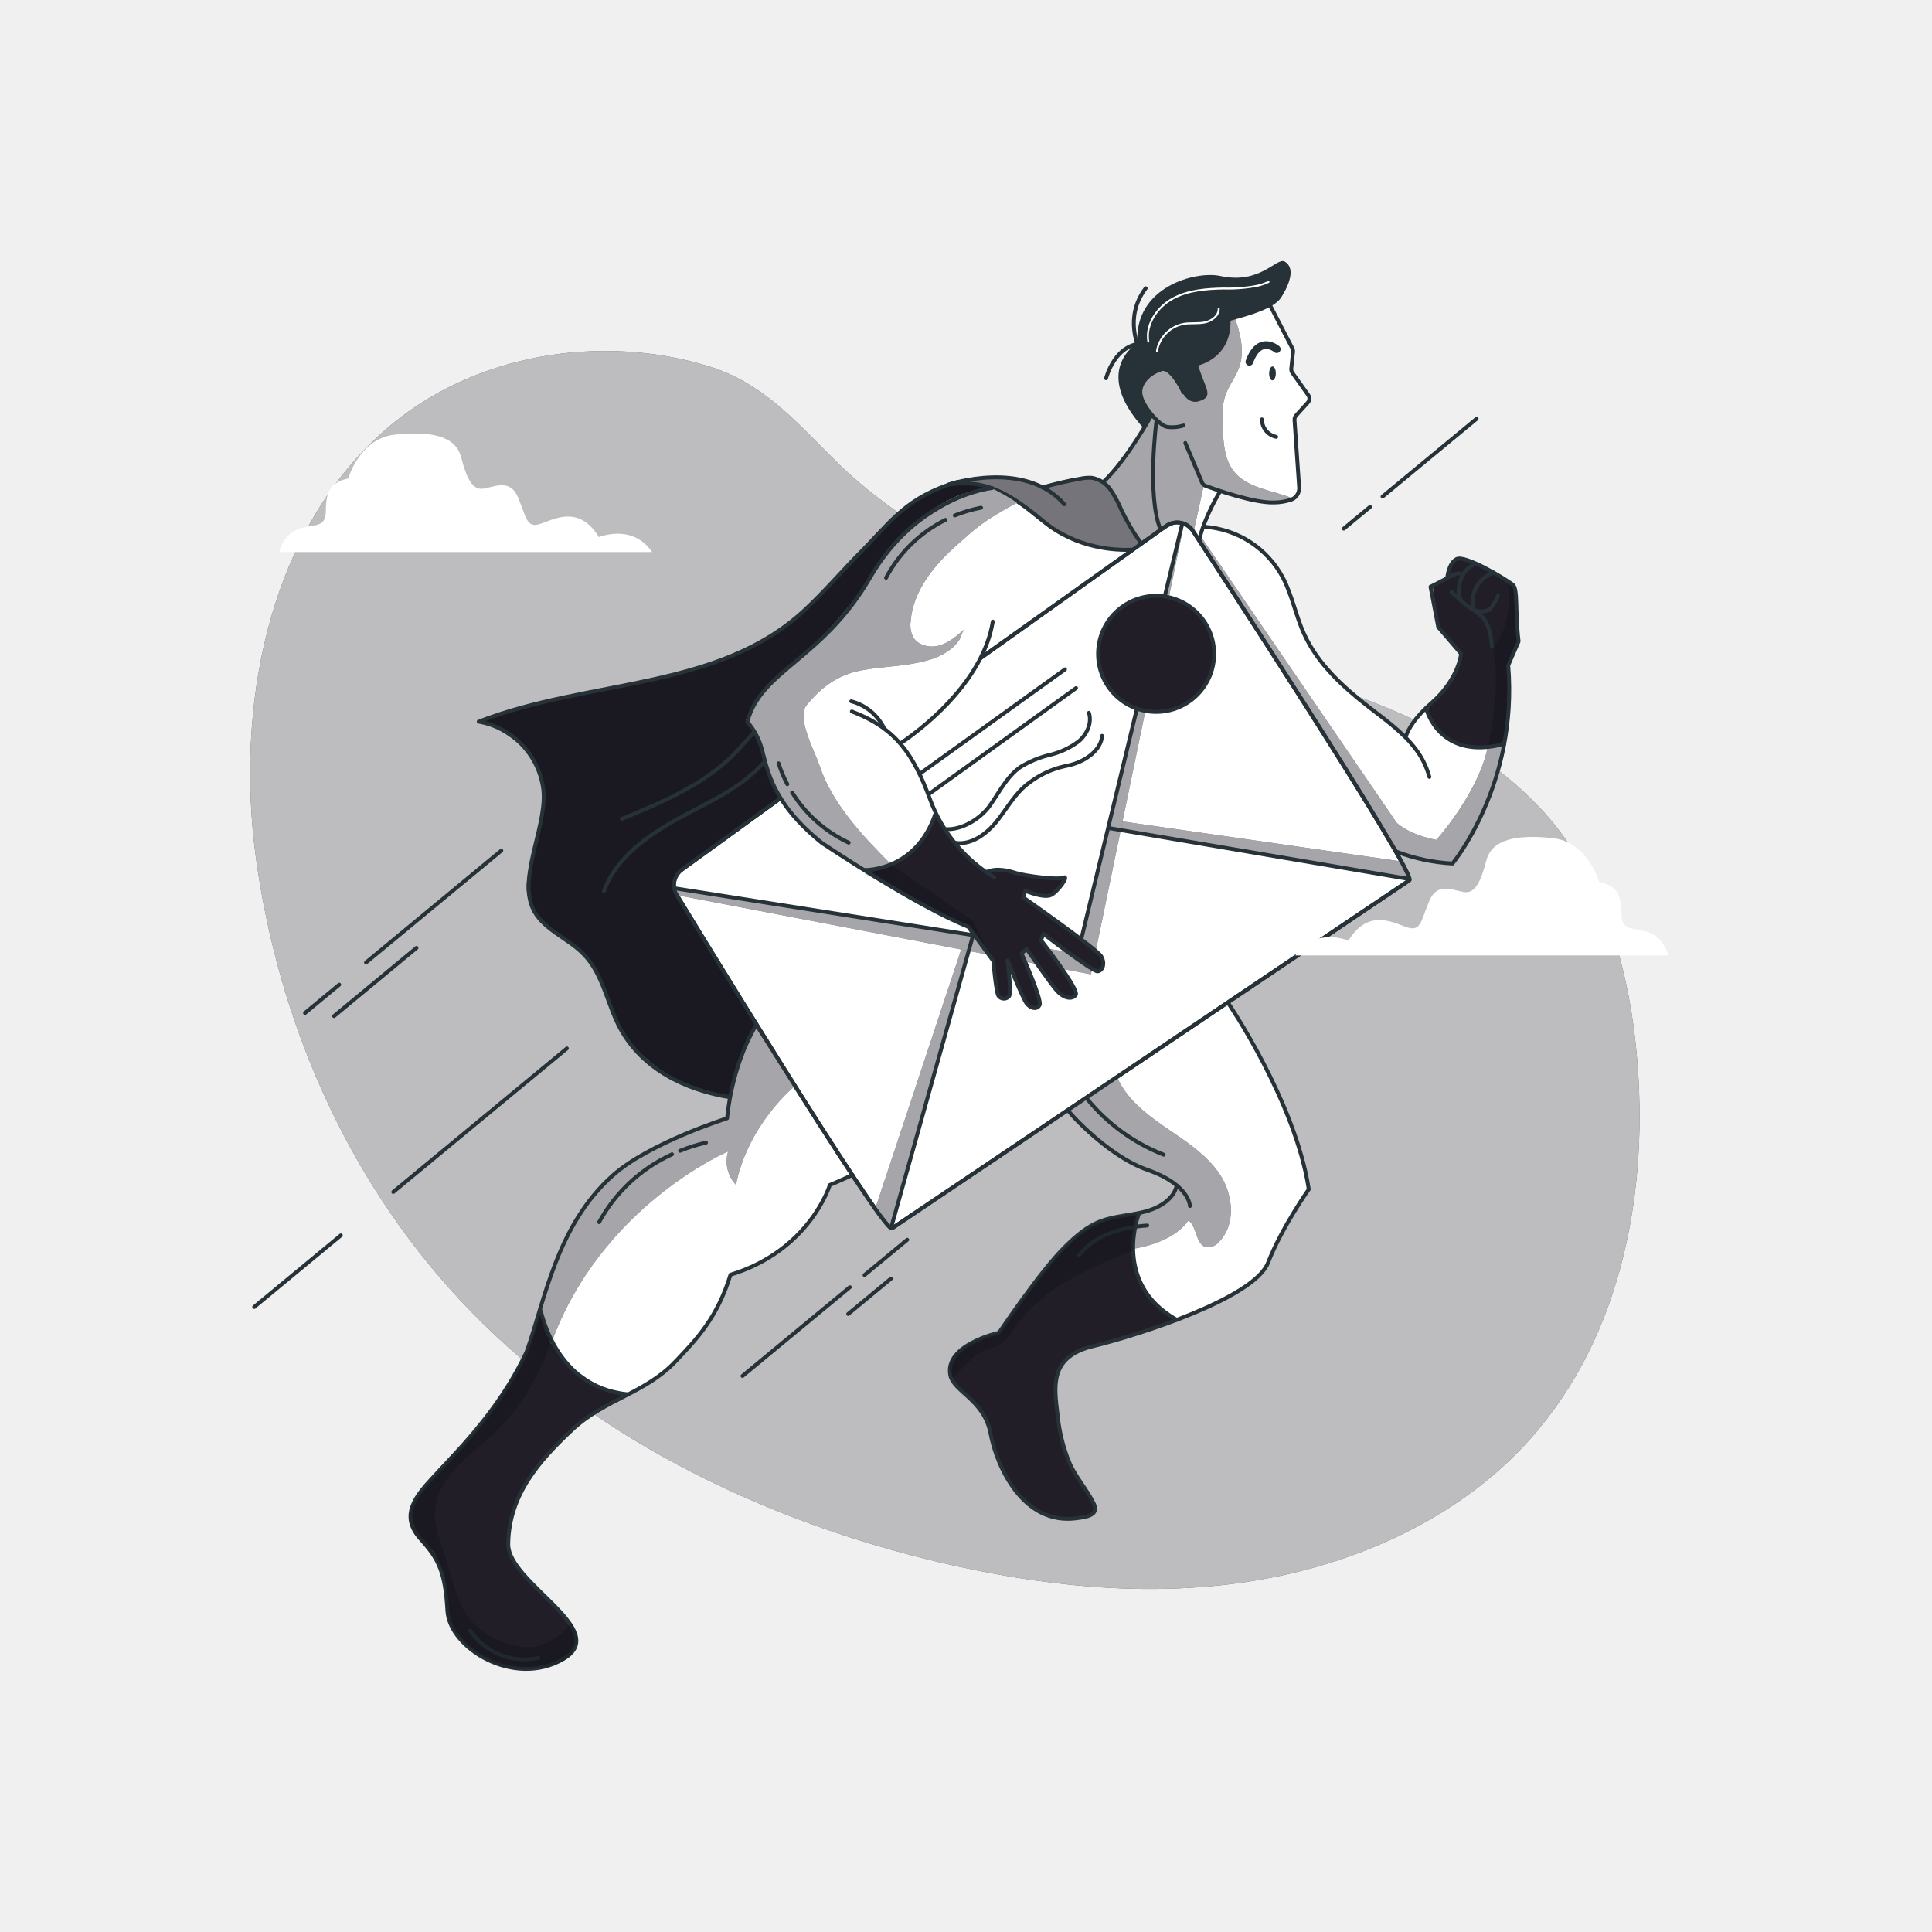
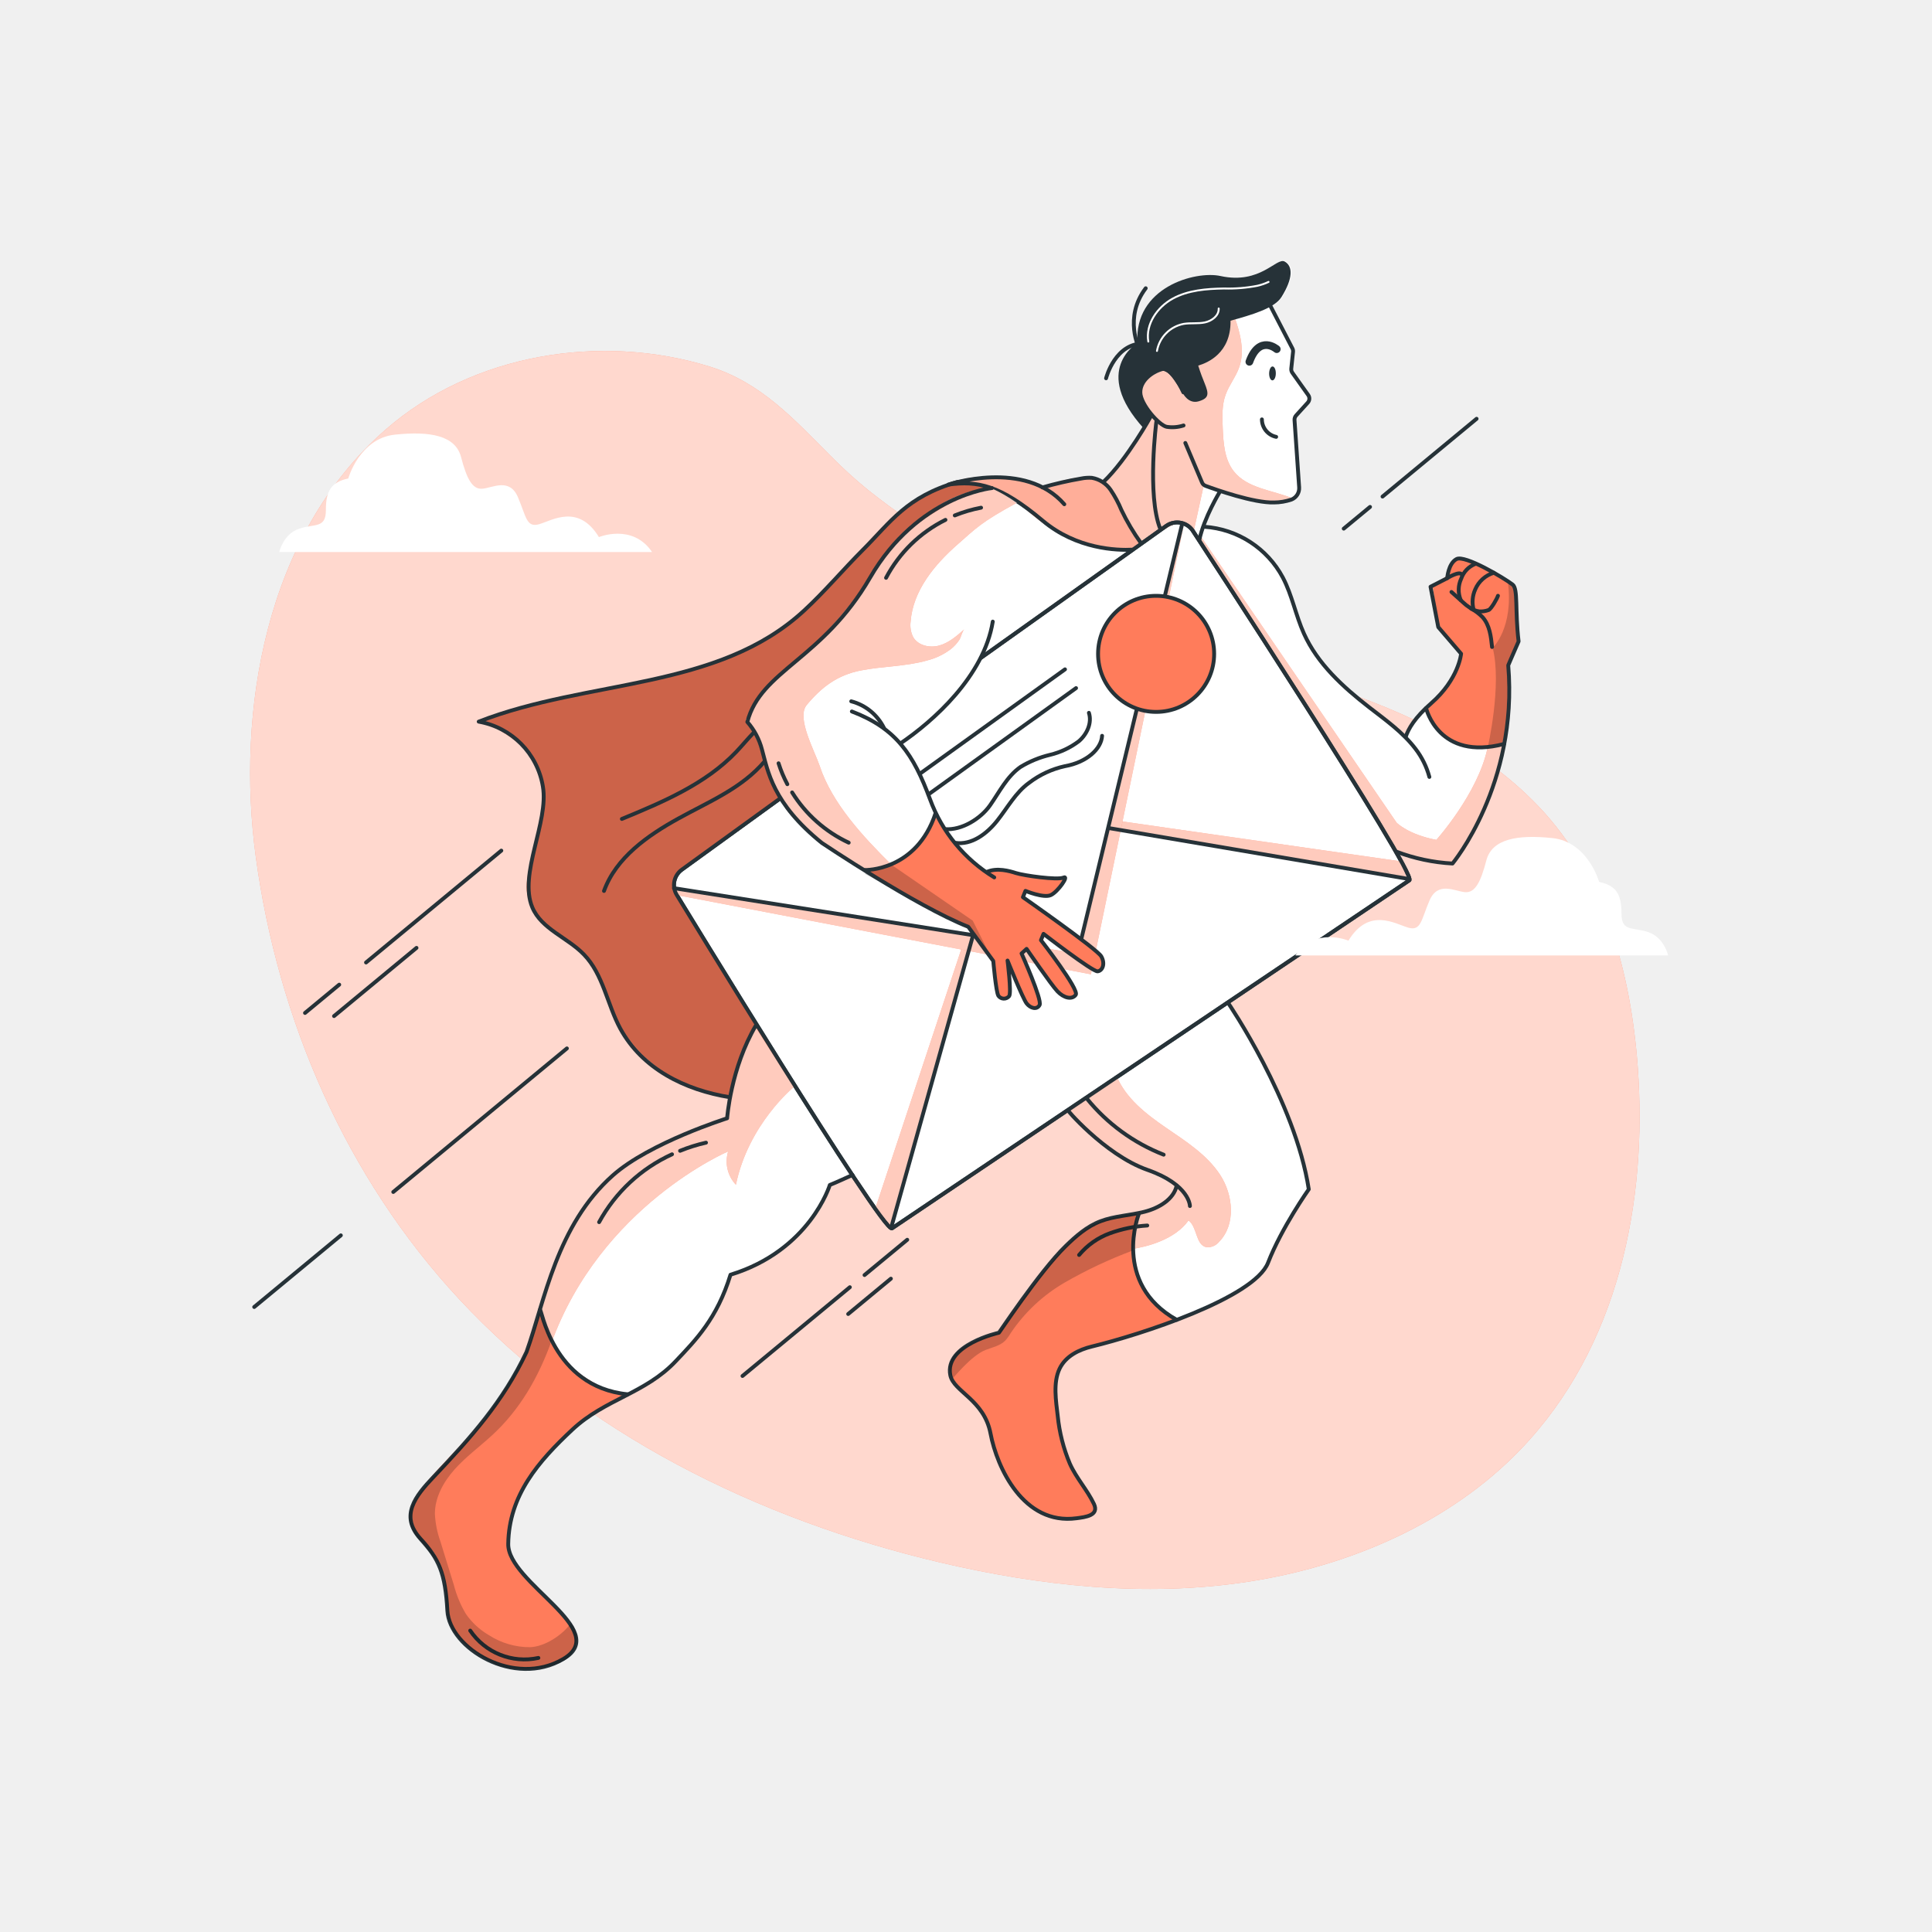
<svg xmlns="http://www.w3.org/2000/svg" viewBox="0 0 500 500">
  <g id="freepik--background-simple--inject-5">
    <g id="freepik--background-simple--inject-5">
-       <path d="M214.89,117.92c-9.26-9.23-17.81-18.9-31.3-23.07-28-8.66-61.23-3.39-83.81,16.34C68.5,138.52,61.15,184.38,66.19,221.65c5.72,42.23,23.31,83,52.65,114.57,32.08,34.54,77.07,57,124.64,68.18,25.69,6,52.66,9,79.16,5s52.57-15.26,70.85-34.26c25.4-26.37,32.93-64.2,30.35-99.1-1.81-24.46-8.57-49.45-25.69-67.37-31.92-33.4-84.51-35.9-126.06-54-17-7.41-33.23-16.52-47.5-27.91A120.34,120.34,0,0,1,214.89,117.92Z" style="fill:#211E28" />
+       <path d="M214.89,117.92c-9.26-9.23-17.81-18.9-31.3-23.07-28-8.66-61.23-3.39-83.81,16.34C68.5,138.52,61.15,184.38,66.19,221.65c5.72,42.23,23.31,83,52.65,114.57,32.08,34.54,77.07,57,124.64,68.18,25.69,6,52.66,9,79.16,5s52.57-15.26,70.85-34.26c25.4-26.37,32.93-64.2,30.35-99.1-1.81-24.46-8.57-49.45-25.69-67.37-31.92-33.4-84.51-35.9-126.06-54-17-7.41-33.23-16.52-47.5-27.91A120.34,120.34,0,0,1,214.89,117.92Z" style="fill:#FF7C5B" />
      <path d="M214.89,117.92c-9.26-9.23-17.81-18.9-31.3-23.07-28-8.66-61.23-3.39-83.81,16.34C68.5,138.52,61.15,184.38,66.19,221.65c5.72,42.23,23.31,83,52.65,114.57,32.08,34.54,77.07,57,124.64,68.18,25.69,6,52.66,9,79.16,5s52.57-15.26,70.85-34.26c25.4-26.37,32.93-64.2,30.35-99.1-1.81-24.46-8.57-49.45-25.69-67.37-31.92-33.4-84.51-35.9-126.06-54-17-7.41-33.23-16.52-47.5-27.91A120.34,120.34,0,0,1,214.89,117.92Z" style="fill:#fff;opacity:0.7" />
    </g>
  </g>
  <g id="freepik--Character--inject-5">
    <g id="freepik--character--inject-5">
      <path d="M390.51,172.3l2.72-5.84s0-.17,0-.46h0s-.33-9.81-.76-12.85c-.32-2.28-1.3-2.6-1.78-2.61a8.61,8.61,0,0,0-2.24-1.36,59.11,59.11,0,0,0-6.88-3.59c-2.35-1.22-4.35-1.92-5.19-.59a12.38,12.38,0,0,0-.93,1.76c-.07.17-.13.33-.19.5l0,.1a10,10,0,0,0-.38,1.5l-3.4,2.47-1,.52,2,10.45,5.9,6.88s0,.28-.12.72a20.53,20.53,0,0,1-4.46,8.86,29,29,0,0,0-2.35,2.5c-.26.25-.51.5-.79.74-4.27,3.73-5.91,6.59-6.62,8.75l0,.14a92.66,92.66,0,0,0-9.44-7.85c-.72-.56-7.38-6.38-12.12-10.89l-3.63-5.94c1.17,2.15-.93-1.81-1.12-2.22-2.12-4.72-3-9.93-5.46-14.51-3.66-7-12.19-12.31-20.53-13.4l4-9-3.92-1.57a1.45,1.45,0,0,0,.38.22c.88.32,2.59.94,4.66,1.6,13.8,5.28,17.66,2,18,1.74a3.18,3.18,0,0,0,1.56-3l-1.2-17.41a1.56,1.56,0,0,1,.42-1.18l3-3.31a1.6,1.6,0,0,0,.12-2l-4.09-5.75a1.57,1.57,0,0,1-.29-1.09l.46-4.32a1.49,1.49,0,0,0-.17-.9l-5.61-10.83a7.64,7.64,0,0,0,2.77-2.39c3.07-5,3-8.09.85-9.26s-6.26,6-16.6,3.74C310.9,70.31,300,80.51,296,88.57l4.25-9.79c-4.29,5.66-6.68,7.39-5.79,10-.09.06-.25.16-.45.31-3.69,2.93-4,5.87-4,5.87-1,3.5.38,8.74,6.29,15.58l-10.47,14a6.51,6.51,0,0,0-2.64-1c-4.29-.7-10.55,1.52-12.45,2.25-1.08-.28-2.12-.53-3.11-.74a28,28,0,0,0-9-1.56,31.12,31.12,0,0,0-9.54.49,33.94,33.94,0,0,0-5.27,1.93,26.21,26.21,0,0,0-4.46,2.24,34,34,0,0,0-4.24,2.74,56.12,56.12,0,0,0-11,10.2L220.84,145q-1.8,1.89-3.57,3.8A164.69,164.69,0,0,1,200.2,164a81.59,81.59,0,0,1-18.54,8.35c-4.5,1.44-9.21,2.68-13.91,3.8-5,1.08-10.1,2-15.19,3-2.6.44-5.25,1-7.82,1.62-2.79.61-5.57,1.27-8.33,2a59.77,59.77,0,0,0-9.63,2.95c-.9.32-1.8.66-2.69,1,.62.13,1.23.28,1.83.46a31.37,31.37,0,0,1,9.48,6.13,24.4,24.4,0,0,1,5.49,13.27c-.08,4.3-1.51,9.21-2.61,14-1.54,5.13-2.79,9.59-.78,13.51a10.52,10.52,0,0,0,2,3.27,19.78,19.78,0,0,0,4.06,3.71c2.79,2.18,6,4.32,8.48,6.86a59.84,59.84,0,0,1,4.72,9,37.79,37.79,0,0,0,2.54,6.24c.44,1,.9,2,1.42,2.95a10.93,10.93,0,0,0,.94,1.58,32.67,32.67,0,0,0,12.41,11.28,32.16,32.16,0,0,0,15.08,4.9h0a52.52,52.52,0,0,0-.77,5.45A60,60,0,0,0,178,293.3c-6.35,2.65-14.16,6.46-19.13,10.88A49.39,49.39,0,0,0,149,316.4,74.47,74.47,0,0,0,141.81,333c-.76,2.29-1.45,4.56-2.12,6.76l-.06-.14c0,.26-.09.52-.13.78-.82,2.73-1.61,5.36-2.43,7.8-3.26,7.53-8.66,15-11.3,18.94h0c-1.38,1.77-2.82,3.5-4.3,5.21-3.2,3.53-7.25,7.67-10.36,11.32a29.06,29.06,0,0,0-2.74,3.44,16,16,0,0,0-1.71,2.84c-2.37,5.52,2.86,9.36,6.55,14.07,0,0,.06.1.1.15a23.62,23.62,0,0,1,2.22,7.82,27.94,27.94,0,0,0,.67,7.31,12.36,12.36,0,0,0,3.14,5,22,22,0,0,0,6.38,5,28.11,28.11,0,0,0,3.73,1.9c3.74,1.49,16.09,1.4,18.85-3.39a9.73,9.73,0,0,0,.46-.91,4.29,4.29,0,0,0,.59-1.92,5.64,5.64,0,0,0-1.86-5c-.08.1.34.36.26.47-4.38-6.54-16.13-14.12-16-20.77.19-12.65,7.85-21.39,16.59-29.58,8.5-8,18.89-9.34,26.79-17.76,5.1-5.43,10.68-11,14.14-22.34,20.59-6.28,25.71-23.22,25.71-23.22,2.12-.86,3.86-1.69,5.82-2.56,5.64,8.53,9.68,14.15,10.27,13.78l45.36-30.51c1,1.19,10,11.8,18.67,14.63l.25.09,9.11,4.57c-1.56,5.54-9.24,7.13-9.24,7.13l0,.09-.69.14c-1.62-.06-10.67,0-18.49,8.47-3.71,3.6-8.6,10.13-12.24,15.22-3,4.18-5.06,7.21-5.06,7.21a31.21,31.21,0,0,0-4,1.24c-8.43,3.05-9.16,6.66-8.68,8.74a6,6,0,0,0,.11,1A6.36,6.36,0,0,0,248,359a17.55,17.55,0,0,0,2.94,2.74,19.86,19.86,0,0,1,3.95,4.79,54,54,0,0,1,2.39,8.34c1.29,5.51,7.77,17.76,16.78,18.29a19.67,19.67,0,0,0,6.45-.48c1.48-.28,2.93-.78,3.08-2a1.87,1.87,0,0,0,.12-.31s-.06-.09-.15-.26a3.43,3.43,0,0,0-.28-.86,58.3,58.3,0,0,0-4.1-6.63,52.54,52.54,0,0,1-5.13-15.13c-.05-.34-.09-.67-.13-1-.18-1.53-.42-3.23-.53-4.94,0-.18,0-.36,0-.53a15.87,15.87,0,0,1,1.46-7.52c1.71-2.76,4.85-4.25,7.94-5,2.17-.52,4.87-1.25,7.87-2.14a75.32,75.32,0,0,0,10.86-3.55c12.08-4.34,24.61-10.23,26.85-16,3.55-9.13,10.53-19,10.53-19C335.41,285,318,259.56,318,259.56l46.9-31.74c.42-.26-1.26-3.56-4.27-8.76l.82,1.3v0h0c3.08,1.76,8.69,2.55,12,2.88l.73.07a10.14,10.14,0,0,0,1.56.06c3.58-3.16,6.77-9.14,8.91-15a77.48,77.48,0,0,0,5.63-21.7,48,48,0,0,0,.39-10.65C390.68,174.8,390.62,173.56,390.51,172.3Zm-95.38-59.7c.38-.62.74-1.19,1.06-1.72l0,0,.11-.26c1.07-1.76,1.7-2.91,1.7-2.91l-.4-.09.13-.3.27.39A25.28,25.28,0,0,1,295.13,112.6Z" style="fill:#fff" />
-       <path d="M369.23,184s3.7,12.27,19.41,8.84c0,0,3.23-8,1.52-20.18l2.87-6.18s-.85-9.67-.71-11.11.17-4.44-4.35-6.29-10.23-6.59-11.82-4.06-1.39,3.75-1.39,3.75l-4,2.94,1.5,10.6,5.91,6.89s-.78,6.26-3.93,9A26.49,26.49,0,0,0,369.23,184Z" style="fill:#211E28" />
+       <path d="M369.23,184s3.7,12.27,19.41,8.84c0,0,3.23-8,1.52-20.18l2.87-6.18s-.85-9.67-.71-11.11.17-4.44-4.35-6.29-10.23-6.59-11.82-4.06-1.39,3.75-1.39,3.75l-4,2.94,1.5,10.6,5.91,6.89s-.78,6.26-3.93,9A26.49,26.49,0,0,0,369.23,184Z" style="fill:#FF7C5B" />
      <path d="M385,193.56s3.76-16.31,1.3-25.9c0,0,5.51-5.1,3.93-17.11,0,0,1.61-.45,2,2.59S393,166,393,166l-2.68,6.18s-.2,14.1-1.08,19.68C389.23,191.86,389,193.09,385,193.56Z" style="opacity:0.2" />
-       <path d="M310.82,138.91l50.62,74s3,3.07,10.29,4.45c0,0,10.78-12,13.24-23.79l4-.8s-4.64,23.28-13,30.72c0,0-10.09-.51-14.59-3.1l-50.93-80.59Z" style="fill:#211E28" />
+       <path d="M310.82,138.91l50.62,74s3,3.07,10.29,4.45c0,0,10.78-12,13.24-23.79l4-.8s-4.64,23.28-13,30.72c0,0-10.09-.51-14.59-3.1l-50.93-80.59Z" style="fill:#FF7C5B" />
      <path d="M310.82,138.91l50.62,74s3,3.07,10.29,4.45c0,0,10.78-12,13.24-23.79l4-.8s-4.64,23.28-13,30.72c0,0-10.09-.51-14.59-3.1l-50.93-80.59Z" style="fill:#fff;opacity:0.6" />
      <path d="M311.73,136.33A24.91,24.91,0,0,1,332,149.47c2.4,4.58,3.33,9.79,5.46,14.51,3.52,7.81,10.1,13.8,16.87,19.06,4.26,3.3,8.73,6.47,12,10.76a20.79,20.79,0,0,1,3.59,7.27" style="fill:none;stroke:#263238;stroke-linecap:round;stroke-linejoin:round" />
      <path d="M363.78,190.74c.72-2.16,2.35-5,6.62-8.74,7.16-6.25,7.73-12.82,7.73-12.82l-5.91-6.89-2-10.44,4.32-2.22s.25-3.78,2.4-4.94,12.3,4.88,14.53,6.6c1.44,1.12.58,6.58,1.54,14.71-1.55,3.51-2.68,6.18-2.68,6.18,2.59,30.86-14.42,51.3-14.42,51.3a48.32,48.32,0,0,1-14.6-3.1" style="fill:none;stroke:#263238;stroke-linecap:round;stroke-linejoin:round" />
      <path d="M375.64,153.2l3.12,2.8a9.33,9.33,0,0,0,1.45,1.14,5.45,5.45,0,0,0,2.67,1.1,6,6,0,0,0,2.38-.37c.69-.3,2.21-3,2.41-3.68" style="fill:none;stroke:#263238;stroke-linecap:round;stroke-linejoin:round" />
      <path d="M369.08,183.29s3.21,13.73,20.19,9.24" style="fill:none;stroke:#263238;stroke-linecap:round;stroke-linejoin:round" />
      <path d="M381.84,145.93a6.27,6.27,0,0,0-3.68,3.82,6.84,6.84,0,0,0-.12,5.55" style="fill:none;stroke:#263238;stroke-linecap:round;stroke-linejoin:round" />
      <path d="M386.58,148.24a7.6,7.6,0,0,0-4.8,4.32,7.86,7.86,0,0,0-.43,5.15" style="fill:none;stroke:#263238;stroke-linecap:round;stroke-linejoin:round" />
      <path d="M380.68,157.46a12.79,12.79,0,0,1,3,2.26c1.84,2.05,2.19,5,2.46,7.72" style="fill:none;stroke:#263238;stroke-linecap:round;stroke-linejoin:round" />
      <path d="M374.52,149.63s3.25-2,3.8-.92" style="fill:none;stroke:#263238;stroke-linecap:round;stroke-linejoin:round" />
-       <path d="M161.81,361.31s-19.13-4.95-21.92-21.48a91.47,91.47,0,0,1-11.08,22.69c-7.47,10.75-22.28,23.08-22.34,27.39s.83,6.95,4.71,10.57,4.3,13.18,4.45,15.43a16.79,16.79,0,0,0,7.13,11.73c5.56,4,14.53,5.65,21.13,2.94s6.11-7.77,3.9-10.24-15.51-14.67-16-18.8.94-12.54,5.35-19.22S152.4,365.41,161.81,361.31Z" style="fill:#211E28" />
+       <path d="M161.81,361.31s-19.13-4.95-21.92-21.48a91.47,91.47,0,0,1-11.08,22.69c-7.47,10.75-22.28,23.08-22.34,27.39s.83,6.95,4.71,10.57,4.3,13.18,4.45,15.43a16.79,16.79,0,0,0,7.13,11.73c5.56,4,14.53,5.65,21.13,2.94s6.11-7.77,3.9-10.24-15.51-14.67-16-18.8.94-12.54,5.35-19.22S152.4,365.41,161.81,361.31Z" style="fill:#FF7C5B" />
      <path d="M315.69,127.27s-4.09,6.69-5.32,12.52" style="fill:none;stroke:#263238;stroke-linecap:round;stroke-linejoin:round" />
-       <path d="M319.56,82.22c1.44,4.11,2.59,8.64,1.17,12.75-.87,2.53-2.64,4.66-3.54,7.17-1,2.73-.87,5.73-.75,8.63.17,3.92.44,8.12,2.86,11.2,3.53,4.5,10.08,4.85,15.36,7.07,0,0-3.55,3.85-18.11-1.74l-5-1.81-2.65,12.12s-1.56-2.62-4-2.22-8.92,5.23-8.92,5.23-3.72-3.68-4.55-6.16-3.1-8.42-5.74-9.79c0,0,11-13.32,12.22-16.93,0,0-6.24-8.22.92-11.45s11.09,5,11.09,5L307.4,90.62,317,82.5Z" style="fill:#211E28" />
+       <path d="M319.56,82.22c1.44,4.11,2.59,8.64,1.17,12.75-.87,2.53-2.64,4.66-3.54,7.17-1,2.73-.87,5.73-.75,8.63.17,3.92.44,8.12,2.86,11.2,3.53,4.5,10.08,4.85,15.36,7.07,0,0-3.55,3.85-18.11-1.74l-5-1.81-2.65,12.12s-1.56-2.62-4-2.22-8.92,5.23-8.92,5.23-3.72-3.68-4.55-6.16-3.1-8.42-5.74-9.79c0,0,11-13.32,12.22-16.93,0,0-6.24-8.22.92-11.45s11.09,5,11.09,5L307.4,90.62,317,82.5Z" style="fill:#FF7C5B" />
      <path d="M319.56,82.22c1.44,4.11,2.59,8.64,1.17,12.75-.87,2.53-2.64,4.66-3.54,7.17-1,2.73-.87,5.73-.75,8.63.17,3.92.44,8.12,2.86,11.2,3.53,4.5,10.08,4.85,15.36,7.07,0,0-3.55,3.85-18.11-1.74l-5-1.81-2.65,12.12s-1.56-2.62-4-2.22-8.92,5.23-8.92,5.23-3.72-3.68-4.55-6.16-3.1-8.42-5.74-9.79c0,0,11-13.32,12.22-16.93,0,0-6.24-8.22.92-11.45s11.09,5,11.09,5L307.4,90.62,317,82.5Z" style="fill:#fff;opacity:0.6" />
      <path d="M328.59,78.81l5.88,11.36a1.52,1.52,0,0,1,.17.89l-.46,4.33a1.59,1.59,0,0,0,.28,1.08l4.1,5.76a1.58,1.58,0,0,1-.13,2l-3,3.3a1.6,1.6,0,0,0-.41,1.18l1.2,17.41a3.17,3.17,0,0,1-2,3.17,14.15,14.15,0,0,1-4.49.75c-5.23.18-15.13-3.34-17.73-4.3a1.57,1.57,0,0,1-.91-.86l-4.33-10.24" style="fill:none;stroke:#263238;stroke-linecap:round;stroke-linejoin:round" />
      <path d="M306.26,101.54s-3-6.72-5.57-6-5.64,3-5.57,6.06,4.77,8.38,6.77,8.85a9.35,9.35,0,0,0,4.41-.34" style="fill:none;stroke:#263238;stroke-linecap:round;stroke-linejoin:round" />
      <path d="M330.18,96.65c0,1-.41,1.8-.89,1.79s-.86-.82-.84-1.81.41-1.8.89-1.79S330.2,95.66,330.18,96.65Z" style="fill:#263238" />
      <path d="M326.58,108.54a4.65,4.65,0,0,0,3.69,4.52" style="fill:none;stroke:#263238;stroke-linecap:round;stroke-linejoin:round" />
      <path d="M330.42,90.36s-4.47-3.89-7.08,3.27" style="fill:none;stroke:#263238;stroke-linecap:round;stroke-linejoin:round;stroke-width:2px" />
      <path d="M297.06,107.57l.78.17s-6.09,11.07-12.22,16.93" style="fill:none;stroke:#263238;stroke-linecap:round;stroke-linejoin:round" />
      <path d="M299.28,109s-2.5,19.1,1,27.9" style="fill:none;stroke:#263238;stroke-linecap:round;stroke-linejoin:round" />
      <path d="M294.85,90.29s-4.12-8.08,1.66-15.69" style="fill:none;stroke:#263238;stroke-linecap:round;stroke-linejoin:round" />
      <path d="M296.44,88.9c-7.85-.43-10.19,9-10.19,9" style="fill:none;stroke:#263238;stroke-linecap:round;stroke-linejoin:round" />
      <path d="M332.48,67.69c-2.12-1.18-6.26,6-16.6,3.74-6.59-1.42-22.43,2.93-21.51,17.35,0,0-12.09,7,1.66,22.13l1.77-4.11s-5.73-6.14-.78-9.25c4.38-2.74,4.94-2.41,9.11,4.22,0,0,1.4,2.9,4.12,2.08s2.6-1.95,1.5-4.68c-.41-1-1.09-2.7-1.65-4.56,2.48-.71,8.44-3.27,8.36-11.49V83c5.27-1.46,11.35-3.18,13.17-6.1C334.7,72,334.6,68.86,332.48,67.69Z" style="fill:#263238" />
      <path d="M297.18,88.4c-.76-4.49,2.33-8.94,6.32-11.12s8.71-2.54,13.26-2.62a39,39,0,0,0,8.65-.7,14.22,14.22,0,0,0,2.89-1" style="fill:none;stroke:#fff;stroke-linecap:round;stroke-linejoin:round;stroke-width:0.5px" />
      <path d="M299.42,90.82a8.67,8.67,0,0,1,6.93-7c1.81-.3,3.69,0,5.49-.38s3.64-1.76,3.56-3.6" style="fill:none;stroke:#fff;stroke-linecap:round;stroke-linejoin:round;stroke-width:0.5px" />
      <path d="M253.93,170.2l47.88-34.09a4.89,4.89,0,0,1,7.05,1.5s58.13,88.81,55.88,90.21L230.85,317.89c-2.29,1.44-55.68-86.24-55.68-86.24a4.91,4.91,0,0,1,1.31-6.6l25.36-18.37" style="fill:none;stroke:#263238;stroke-linecap:round;stroke-linejoin:round" />
-       <path d="M288.93,278.4c2.38,5.79,7.59,9.86,12.75,13.4s10.64,7,14.07,12.22,4.13,12.88-.24,17.35a3.82,3.82,0,0,1-3.27,1.41c-2.84-.56-2.34-5.2-4.65-6.94-3.49,4.94-10.7,6.84-14.74,7.41l2.15-9.44s5.29-.59,9.25-6.25c0,0-.16-2.54-9.37-5.54s-18.77-14.75-18.77-14.75Z" style="fill:#211E28" />
+       <path d="M288.93,278.4c2.38,5.79,7.59,9.86,12.75,13.4s10.64,7,14.07,12.22,4.13,12.88-.24,17.35a3.82,3.82,0,0,1-3.27,1.41c-2.84-.56-2.34-5.2-4.65-6.94-3.49,4.94-10.7,6.84-14.74,7.41l2.15-9.44s5.29-.59,9.25-6.25c0,0-.16-2.54-9.37-5.54s-18.77-14.75-18.77-14.75Z" style="fill:#FF7C5B" />
      <path d="M288.93,278.4c2.38,5.79,7.59,9.86,12.75,13.4s10.64,7,14.07,12.22,4.13,12.88-.24,17.35a3.82,3.82,0,0,1-3.27,1.41c-2.84-.56-2.34-5.2-4.65-6.94-3.49,4.94-10.7,6.84-14.74,7.41l2.15-9.44s5.29-.59,9.25-6.25c0,0-.16-2.54-9.37-5.54s-18.77-14.75-18.77-14.75Z" style="fill:#fff;opacity:0.6" />
-       <path d="M304.09,341.45s-14.75-7.68-9.55-27.4c0,0-10.12-.91-18.74,8.46s-17.3,22.43-17.3,22.43-12.76,3.86-12.63,8.76,3.81,7.12,6.33,9.12,3.62,6.52,4.91,12,7.77,17.76,16.78,18.29,9.64-2.79,9.64-2.79-1.91-3.37-4.39-7.52-5.86-14-5.94-21.85,3.11-11.32,8.62-12.61S297.37,345.07,304.09,341.45Z" style="fill:#211E28" />
+       <path d="M304.09,341.45s-14.75-7.68-9.55-27.4c0,0-10.12-.91-18.74,8.46s-17.3,22.43-17.3,22.43-12.76,3.86-12.63,8.76,3.81,7.12,6.33,9.12,3.62,6.52,4.91,12,7.77,17.76,16.78,18.29,9.64-2.79,9.64-2.79-1.91-3.37-4.39-7.52-5.86-14-5.94-21.85,3.11-11.32,8.62-12.61S297.37,345.07,304.09,341.45Z" style="fill:#FF7C5B" />
      <path d="M276.64,287.61c-1.55-1.56,9.1,11.22,20.31,15.15,11,3.87,11,9.36,11,9.36" style="fill:none;stroke:#263238;stroke-linecap:round;stroke-linejoin:round" />
      <path d="M317.84,259.56s17.37,25.42,20.87,48.23c0,0-7,9.88-10.54,19S295,345.46,282.6,348.47c-3.36.81-6.8,2.48-8.37,5.73-1.75,3.62-.93,8.42-.49,12.26a42.7,42.7,0,0,0,3.13,12.32c1.66,3.75,4.5,6.78,6.24,10.44,1.42,3-2.24,3.4-4.48,3.7C264.86,394.79,258,379.75,256.35,371s-9.55-10.82-10.41-15.09c-1.59-7.88,12.56-11,12.56-11-.27.57,10.51-15.84,17.3-22.43,2.62-2.56,5.46-5.06,9-6.42s7.59-1.5,11.35-2.45,7.6-3.2,8.37-6.76" style="fill:none;stroke:#263238;stroke-linecap:round;stroke-linejoin:round" />
      <path d="M294.73,314.17s-7.08,17.93,9.79,27.39" style="fill:none;stroke:#263238;stroke-linecap:round;stroke-linejoin:round" />
      <path d="M281.28,284.31a48.19,48.19,0,0,0,19.87,14.52" style="fill:none;stroke:#263238;stroke-linecap:round;stroke-linejoin:round" />
      <path d="M296.91,317.16a34.82,34.82,0,0,0-9.64,2,18.74,18.74,0,0,0-8,5.62" style="fill:none;stroke:#263238;stroke-linecap:round;stroke-linejoin:round" />
      <path d="M293.17,323.63a118,118,0,0,0-17.55,8.25A42.46,42.46,0,0,0,261.57,345a11.4,11.4,0,0,1-1.41,1.95c-1.33,1.33-3.29,1.73-5.05,2.4-3.88,1.48-8.58,7.63-8.5,7.24,0,0-5.76-7,11.89-11.69,0,0,9.06-13.23,15.14-19.92s9.51-9.78,20.59-10.91Z" style="opacity:0.2" />
-       <path d="M294,141.7l1.22-1.09a56.34,56.34,0,0,1-4.34-7.33c-1.32-3-2.75-8.87-7.86-9.7s-13,2.48-13,2.48-11.29-4.26-21.07-2c0,0-13.54,3.29-25,17.11s-20.48,24.17-42.45,31.21-48.71,9.42-56.87,14.43c0,0,15.22,5.17,16.16,17.68s-7.34,22.12-3.45,29.68,11.1,9.16,14.28,13.46,7.12,14.6,8.95,18.63S174.2,282.59,189,284c0,0,2.91-13.4,6.62-19l-20.42-33.37s-2.42-3.73,1.63-7,25-17.93,25-17.93-3.43-6.35-4.1-11.48a14.49,14.49,0,0,0-4.38-8.34s2.37-7.31,7.93-11.6,16.08-14.37,20.68-20.92,14.88-25.76,33.78-28.09a30.46,30.46,0,0,1,10.16,5.9C271.08,136.6,281.09,144.25,294,141.7Z" style="fill:#211E28" />
+       <path d="M294,141.7l1.22-1.09a56.34,56.34,0,0,1-4.34-7.33c-1.32-3-2.75-8.87-7.86-9.7s-13,2.48-13,2.48-11.29-4.26-21.07-2c0,0-13.54,3.29-25,17.11s-20.48,24.17-42.45,31.21-48.71,9.42-56.87,14.43c0,0,15.22,5.17,16.16,17.68s-7.34,22.12-3.45,29.68,11.1,9.16,14.28,13.46,7.12,14.6,8.95,18.63S174.2,282.59,189,284c0,0,2.91-13.4,6.62-19l-20.42-33.37s-2.42-3.73,1.63-7,25-17.93,25-17.93-3.43-6.35-4.1-11.48a14.49,14.49,0,0,0-4.38-8.34s2.37-7.31,7.93-11.6,16.08-14.37,20.68-20.92,14.88-25.76,33.78-28.09a30.46,30.46,0,0,1,10.16,5.9C271.08,136.6,281.09,144.25,294,141.7Z" style="fill:#FF7C5B" />
      <path d="M189,284s-12.6,0-23.33-11.72-8-17.61-12.82-23.24-13.44-9.14-15.51-14.89,2.67-19.88,3.36-24.81-2.5-19.14-16.07-22.55c0,0,15.88-5.84,29.7-7.9s33.24-7.31,42.17-12.53,24.09-20.81,27-24.17,13.68-14.83,22-16.76c6.7-1.55,10.31.84,10.31.84s-16,3.4-24.52,14.08c-6.85,8.54-8.24,15.17-17.43,23.88s-17.29,12.84-20.51,21.84c0,0,3.35,4.88,3.85,7.93s4.7,12.7,4.7,12.7l-25.36,18.37s-4,2.25-1.18,7.23,20.37,33,20.37,33S188.68,279.08,189,284Z" style="opacity:0.2" />
      <path d="M271,125.94s10.51-3.56,13.85-1.56,10.38,16.82,10.38,16.82l-1.89,1.57s-14.69-1.37-19.95-5.18-12-11.88-24.09-12.77C249.32,124.82,256.1,122,271,125.94Z" style="fill:#fff;opacity:0.38" />
      <path d="M247.81,124.72c-13.23,3.83-17.31,10.39-24.37,17.45-5.18,5.18-9.91,10.81-15.28,15.79-22.39,20.74-55.82,17.72-84.27,28.8a20.42,20.42,0,0,1,16.61,16.79c1.58,9.2-6.35,22.66-2.74,31.27,2.36,5.63,9.14,7.81,13.37,12.22,5,5.17,6,12.89,9.41,19.18,5.68,10.36,16.63,15.87,28.43,17.76" style="fill:none;stroke:#263238;stroke-linecap:round;stroke-linejoin:round" />
      <path d="M195.15,189.52c-1.61,1.64-3.06,3.43-4.64,5.09-7.95,8.32-18.93,12.93-29.57,17.33" style="fill:none;stroke:#263238;stroke-linecap:round;stroke-linejoin:round" />
      <path d="M197.92,197c-5.94,7-14.23,10.35-22.28,14.79s-16.19,10.15-19.33,18.79" style="fill:none;stroke:#263238;stroke-linecap:round;stroke-linejoin:round" />
      <path d="M275.44,130.5c-10.22-11.76-30-5.09-30-5.09,7.56-1,13.29,0,24.47,9.39,8.73,7.33,19.18,7.68,23.22,7.45" style="fill:none;stroke:#263238;stroke-linecap:round;stroke-linejoin:round" />
      <path d="M269.8,126.14a92.56,92.56,0,0,1,10-2.29,10.25,10.25,0,0,1,2.76-.19,7.37,7.37,0,0,1,4.86,3.11,29.4,29.4,0,0,1,2.8,5.22,56,56,0,0,0,5.07,8.57" style="fill:none;stroke:#263238;stroke-linecap:round;stroke-linejoin:round" />
-       <path d="M205.45,281.32s-11.75,9.54-15,25.29a8.8,8.8,0,0,1-2-8.63s-33,14.06-45.85,49.83l-2.77-8s4.44-25.18,20.4-36.38c16.14-11.34,27.91-14,27.91-14s2-17.43,7.52-23.66Z" style="fill:#211E28" />
+       <path d="M205.45,281.32s-11.75,9.54-15,25.29a8.8,8.8,0,0,1-2-8.63s-33,14.06-45.85,49.83l-2.77-8s4.44-25.18,20.4-36.38c16.14-11.34,27.91-14,27.91-14s2-17.43,7.52-23.66Z" style="fill:#FF7C5B" />
      <path d="M205.45,281.36s-11.75,9.5-15,25.25a8.8,8.8,0,0,1-2-8.63s-33,14.06-45.85,49.83l-2.77-8s4.44-25.18,20.4-36.38c16.14-11.34,27.91-14,27.91-14s2-17.2,7.52-23.43Z" style="fill:#fff;opacity:0.6" />
      <path d="M220.62,304.09c-2,.88-3.73,1.72-5.86,2.58,0,0-5.12,16.94-25.71,23.23-3.46,11.32-9,16.91-14.14,22.34-7.9,8.41-18.29,9.8-26.79,17.75-8.75,8.19-16.4,16.93-16.59,29.58-.16,10.08,26.95,22.32,14.25,29.78s-29.46-2.75-30-12.5-2.16-13.38-7-18.66c-5.36-5.89-1.3-11,3.41-15.95,9.7-10.25,18-19.47,24.07-32.35,4.74-13.23,7.77-32.77,22.35-45.71,9.54-8.47,29.57-14.77,29.57-14.77s.91-13,7.49-24.11" style="fill:none;stroke:#263238;stroke-linecap:round;stroke-linejoin:round" />
      <path d="M139.73,339c.35-1,3,19.89,22.71,21.84" style="fill:none;stroke:#263238;stroke-linecap:round;stroke-linejoin:round" />
      <path d="M173.92,298.73a40.84,40.84,0,0,0-18.87,17.56" style="fill:none;stroke:#263238;stroke-linecap:round;stroke-linejoin:round" />
      <path d="M182.71,295.72a42.8,42.8,0,0,0-6.71,2.11" style="fill:none;stroke:#263238;stroke-linecap:round;stroke-linejoin:round" />
      <path d="M121.69,422a16.93,16.93,0,0,0,17.64,7.07" style="fill:none;stroke:#263238;stroke-linecap:round;stroke-linejoin:round" />
      <path d="M142.8,346.87c-3.4,9.49-8.21,18-15.67,24.78-3.16,2.88-6.64,5.44-9.49,8.64s-5.09,7.21-5.09,11.49A24.93,24.93,0,0,0,114,399q1.74,5.61,3.46,11.2a28.35,28.35,0,0,0,3.13,7.51,18.59,18.59,0,0,0,5.83,5.4,19.49,19.49,0,0,0,10.79,3.18c3.8-.14,8.38-3.15,10.58-6.26,0,0,3.06,2.9.3,7.69s-15.1,4.88-18.84,3.39-11.72-6.44-13.25-11.84.69-10.56-3-15.27-8.91-8.56-6.54-14.08,15.44-17.32,19.11-22.81,12.64-17.69,13.86-27.53Z" style="opacity:0.2" />
-       <polygon points="288.36 212.29 362.38 222.9 364.22 227.57 288.56 214.38 288.36 212.29" style="fill:#211E28" />
+       <polygon points="288.36 212.29 362.38 222.9 364.22 227.57 288.56 214.38 288.36 212.29" style="fill:#FF7C5B">
+             </polygon>
      <polygon points="288.36 212.29 362.38 222.9 364.22 227.57 288.56 214.38 288.36 212.29" style="fill:#fff;opacity:0.6" />
-       <polygon points="249.95 242.13 226.62 312.49 230.79 317.59 250.9 244.11 249.95 242.13" style="fill:#211E28" />
+       <polygon points="249.95 242.13 226.62 312.49 230.79 317.59 250.9 244.11 249.95 242.13" style="fill:#FF7C5B">
+             </polygon>
      <polygon points="249.95 242.13 226.62 312.49 230.79 317.59 250.9 244.11 249.95 242.13" style="fill:#fff;opacity:0.6" />
-       <polygon points="306.39 135.72 282.33 252.15 175.17 231.65 174.69 229.85 279 246.8 306.39 135.72" style="fill:#211E28" />
+       <polygon points="306.39 135.72 282.33 252.15 175.17 231.65 174.69 229.85 279 246.8 306.39 135.72" style="fill:#FF7C5B" />
      <polygon points="306.39 135.72 282.33 252.15 175.17 231.65 174.69 229.85 279 246.8 306.39 135.72" style="fill:#fff;opacity:0.6" />
-       <circle cx="299.27" cy="169.39" r="15.06" transform="translate(-42.85 134.6) rotate(-23.7)" style="fill:#211E28" />
+       <circle cx="299.27" cy="169.39" r="15.06" transform="translate(-42.85 134.6) rotate(-23.7)" style="fill:#FF7C5B" />
      <line x1="301.46" y1="154.23" x2="305.95" y2="135.56" style="fill:none;stroke:#263238;stroke-linecap:round;stroke-linejoin:round" />
      <line x1="230.72" y1="317.4" x2="251.81" y2="242.1" style="fill:none;stroke:#263238;stroke-linecap:round;stroke-linejoin:round" />
      <line x1="286.93" y1="214.3" x2="364.5" y2="227.46" style="fill:none;stroke:#263238;stroke-linecap:round;stroke-linejoin:round" />
      <line x1="238.29" y1="200.08" x2="275.62" y2="173.23" style="fill:none;stroke:#263238;stroke-linecap:round;stroke-linejoin:round" />
      <line x1="240.28" y1="205.59" x2="278.48" y2="178.08" style="fill:none;stroke:#263238;stroke-linecap:round;stroke-linejoin:round" />
      <path d="M244.59,214.58c4.28.34,9.2-2.69,11.64-6.17s4.38-7.5,7.9-9.94a26.75,26.75,0,0,1,7.65-3.13,20.11,20.11,0,0,0,7.45-3.53c2.09-1.81,3.42-4.72,2.58-7.33" style="fill:none;stroke:#263238;stroke-linecap:round;stroke-linejoin:round" />
      <path d="M247.17,218.12c4.28.66,8.21-2.33,10.89-5.7s4.76-7.31,8.27-9.83a23.54,23.54,0,0,1,9.25-4.3c5.67-1,9.45-4.47,9.64-7.86" style="fill:none;stroke:#263238;stroke-linecap:round;stroke-linejoin:round" />
      <circle cx="299.2" cy="169.22" r="15.02" style="fill:none;stroke:#263238;stroke-linecap:round;stroke-linejoin:round" />
      <path d="M253.93,170.2l47.88-34.09a4.89,4.89,0,0,1,7.05,1.5s58.13,88.81,55.88,90.21L230.85,317.89c-2.29,1.44-55.68-86.24-55.68-86.24a4.91,4.91,0,0,1,1.31-6.6l25.36-18.37" style="fill:none;stroke:#263238;stroke-linecap:round;stroke-linejoin:round" />
      <line x1="279.86" y1="242.94" x2="294.18" y2="183.6" style="fill:none;stroke:#263238;stroke-linecap:round;stroke-linejoin:round" />
      <line x1="174.42" y1="229.86" x2="252.03" y2="242.05" style="fill:none;stroke:#263238;stroke-linecap:round;stroke-linejoin:round" />
-       <path d="M223.88,225.16s12.07,1.47,18-14.08c0,0,7,10.35,12.73,14.22,0,0,2.44-.64,7.81.65a61.81,61.81,0,0,0,12.83,1.17s-1.33,4.67-4.29,4.76a12.14,12.14,0,0,1-5.54-1.32l-.66,1.63,19.85,14.86a3.07,3.07,0,0,1-.55,4.33l-14-9.7-.66,1.64s8.38,11.18,8.62,12.94-.16,1.88-1.51,2-3.34-1.94-3.34-1.94l-7.49-10.77-1.3,1.19s5.36,11,4.67,13.33-3.75-.91-3.75-.91l-4.16-9.77s1.63,7.71-.81,8.75-2.62-2.06-3.27-9.42l-6.48-8.85S231.64,231.27,223.88,225.16Z" style="fill:#211E28" />
+       <path d="M223.88,225.16s12.07,1.47,18-14.08c0,0,7,10.35,12.73,14.22,0,0,2.44-.64,7.81.65a61.81,61.81,0,0,0,12.83,1.17s-1.33,4.67-4.29,4.76a12.14,12.14,0,0,1-5.54-1.32l-.66,1.63,19.85,14.86a3.07,3.07,0,0,1-.55,4.33l-14-9.7-.66,1.64s8.38,11.18,8.62,12.94-.16,1.88-1.51,2-3.34-1.94-3.34-1.94l-7.49-10.77-1.3,1.19s5.36,11,4.67,13.33-3.75-.91-3.75-.91l-4.16-9.77s1.63,7.71-.81,8.75-2.62-2.06-3.27-9.42l-6.48-8.85S231.64,231.27,223.88,225.16Z" style="fill:#FF7C5B" />
      <polygon points="230.68 223.78 251.74 238.26 257.01 248.72 251.45 240.74 223.78 226.13 230.68 223.78" style="opacity:0.2" />
-       <path d="M263.05,130.18c-9.17,5-10.46,6.53-15.25,10.73-6,5.26-11.53,12-12.13,19.92a7,7,0,0,0,.63,4c1.26,2.25,4.34,2.93,6.82,2.22s4.5-2.47,6.43-4.18c-.53.47-.84,2.07-1.29,2.74a10.58,10.58,0,0,1-2.11,2.32,17,17,0,0,1-6.24,3c-5.49,1.57-11.52,1.47-17.2,2.6-6,1.19-10.09,4.29-13.94,8.92-2.73,3.28,2,11.75,3.37,15.79,3.18,9.68,11.3,18.37,18.54,25.53l-6.8,1.38s-18.35-9.71-22-18.48-5.71-16.21-8.87-20.33c0,0,2.67-6.29,14.41-16.62s17.81-20.51,22.36-26.7c6.14-8.37,20.3-16.26,26-16.78C255.73,126.22,258.17,126.63,263.05,130.18Z" style="fill:#211E28" />
+       <path d="M263.05,130.18c-9.17,5-10.46,6.53-15.25,10.73-6,5.26-11.53,12-12.13,19.92a7,7,0,0,0,.63,4c1.26,2.25,4.34,2.93,6.82,2.22s4.5-2.47,6.43-4.18c-.53.47-.84,2.07-1.29,2.74a10.58,10.58,0,0,1-2.11,2.32,17,17,0,0,1-6.24,3c-5.49,1.57-11.52,1.47-17.2,2.6-6,1.19-10.09,4.29-13.94,8.92-2.73,3.28,2,11.75,3.37,15.79,3.18,9.68,11.3,18.37,18.54,25.53l-6.8,1.38s-18.35-9.71-22-18.48-5.71-16.21-8.87-20.33c0,0,2.67-6.29,14.41-16.62s17.81-20.51,22.36-26.7c6.14-8.37,20.3-16.26,26-16.78C255.73,126.22,258.17,126.63,263.05,130.18Z" style="fill:#FF7C5B" />
      <path d="M263.19,130.11c-9.18,5-10.6,6.6-15.39,10.8-6,5.26-11.53,12-12.13,19.92a7,7,0,0,0,.63,4c1.26,2.25,4.34,2.93,6.82,2.22s4.5-2.47,6.43-4.18c-.53.47-.84,2.07-1.29,2.74a10.58,10.58,0,0,1-2.11,2.32,17,17,0,0,1-6.24,3c-5.49,1.57-11.52,1.47-17.2,2.6-6,1.19-10.09,4.29-13.94,8.92-2.73,3.28,2,11.75,3.37,15.79,3.18,9.68,11.3,18.37,18.54,25.53l-6.8,1.38s-18.35-9.71-22-18.48-5.71-16.21-8.87-20.33c0,0,2.67-6.29,14.41-16.62s17.81-20.51,22.36-26.7c6.14-8.37,21-16.21,26.7-16.73A45.91,45.91,0,0,1,263.19,130.11Z" style="fill:#fff;opacity:0.6" />
      <path d="M233.13,192.33c8.29-5.65,21.49-17.24,23.8-31.46" style="fill:none;stroke:#263238;stroke-linecap:round;stroke-linejoin:round" />
      <path d="M257.31,227.07a39.5,39.5,0,0,1-16.61-20.2c-4.29-11.64-8.81-18.39-20.24-22.74" style="fill:none;stroke:#263238;stroke-linecap:round;stroke-linejoin:round" />
      <path d="M205,205.08a34.4,34.4,0,0,0,14.64,13" style="fill:none;stroke:#263238;stroke-linecap:round;stroke-linejoin:round" />
      <path d="M201.49,197.54a32.07,32.07,0,0,0,2.27,5.41" style="fill:none;stroke:#263238;stroke-linecap:round;stroke-linejoin:round" />
      <path d="M223.88,225.16s13.28.35,18.24-14.69" style="fill:none;stroke:#263238;stroke-linecap:round;stroke-linejoin:round" />
      <path d="M247.1,133.39a36.37,36.37,0,0,1,6.8-2" style="fill:none;stroke:#263238;stroke-linecap:round;stroke-linejoin:round" />
      <path d="M229.31,149.54a35,35,0,0,1,15.37-15" style="fill:none;stroke:#263238;stroke-linecap:round;stroke-linejoin:round" />
      <path d="M220.3,181.5a13.17,13.17,0,0,1,8.48,6.92" style="fill:none;stroke:#263238;stroke-linecap:round;stroke-linejoin:round" />
      <path d="M255.35,225.67c2.64-1.21,6-.23,7.58.28,2.16.67,10.68,1.87,12.29,1.17s-1.41,3.67-3.27,4.53-6.56-1.09-6.56-1.09l-.66,1.63S283.91,245.6,285,247.5s.35,3.74-.94,3.88-14-9.7-14-9.7l-.66,1.64s10,12.81,9,14.15-3.1.8-4.72-.9-8-11-8-11l-1.3,1.19s5.37,12,4.67,13.33-2.38.85-3.36-.4-4.94-11.1-4.94-11.1,1.05,8.28.43,9.19a1.74,1.74,0,0,1-2.8-.08c-.63-1-1.32-9-1.32-9l-6.48-8.85c-13.57-5.36-37.87-21.69-37.87-21.69-12.82-10.31-14-18.7-15.52-24.2a17.46,17.46,0,0,0-3.78-7.12c3.47-13.39,19.47-16.12,31.78-37.37s31.53-23.16,31.53-23.16" style="fill:none;stroke:#263238;stroke-linecap:round;stroke-linejoin:round" />
    </g>
  </g>
  <g id="freepik--speed-lines--inject-5">
    <g id="freepik--speed-lines--inject-5">
      <line x1="88.21" y1="319.71" x2="65.79" y2="338.25" style="fill:none;stroke:#263238;stroke-linecap:round;stroke-linejoin:round" />
      <line x1="146.71" y1="271.33" x2="101.78" y2="308.48" style="fill:none;stroke:#263238;stroke-linecap:round;stroke-linejoin:round" />
      <line x1="87.79" y1="254.83" x2="78.94" y2="262.15" style="fill:none;stroke:#263238;stroke-linecap:round;stroke-linejoin:round" />
      <line x1="129.74" y1="220.14" x2="94.73" y2="249.09" style="fill:none;stroke:#263238;stroke-linecap:round;stroke-linejoin:round" />
      <line x1="107.79" y1="245.31" x2="86.45" y2="262.96" style="fill:none;stroke:#263238;stroke-linecap:round;stroke-linejoin:round" />
      <line x1="219.94" y1="333.13" x2="192.16" y2="356.1" style="fill:none;stroke:#263238;stroke-linecap:round;stroke-linejoin:round" />
      <line x1="234.79" y1="320.85" x2="223.74" y2="329.98" style="fill:none;stroke:#263238;stroke-linecap:round;stroke-linejoin:round" />
      <line x1="230.56" y1="330.92" x2="219.51" y2="340.06" style="fill:none;stroke:#263238;stroke-linecap:round;stroke-linejoin:round" />
      <line x1="354.56" y1="131.19" x2="347.76" y2="136.81" style="fill:none;stroke:#263238;stroke-linecap:round;stroke-linejoin:round" />
      <line x1="382.14" y1="108.38" x2="357.8" y2="128.51" style="fill:none;stroke:#263238;stroke-linecap:round;stroke-linejoin:round" />
    </g>
  </g>
  <g id="freepik--Clouds--inject-5">
    <g id="freepik--clouds--inject-5">
      <path d="M335.23,247.26h96.48s-1-4.58-5.07-6-7,0-7-4.82-1.21-7.24-5.79-8.2c0,0-2.89-10.37-12.06-11.34s-15.68.24-17.13,5.79-2.89,8.44-5.54,8.2-7-2.89-9.17,2.17-2.17,8-5.55,7-10.13-5.31-15.43,3.38C349,243.41,340.29,239.79,335.23,247.26Z" style="fill:#fff" />
      <path d="M168.75,142.86H72.27s1-4.59,5.07-6,7,0,7-4.83,1.21-7.23,5.79-8.2c0,0,2.89-10.37,12.06-11.34s15.68.24,17.13,5.79,2.89,8.44,5.54,8.2,7-2.89,9.17,2.17,2.17,8,5.55,7S149.7,130.31,155,139C155,139,163.69,135.38,168.75,142.86Z" style="fill:#fff" />
    </g>
  </g>
</svg>
